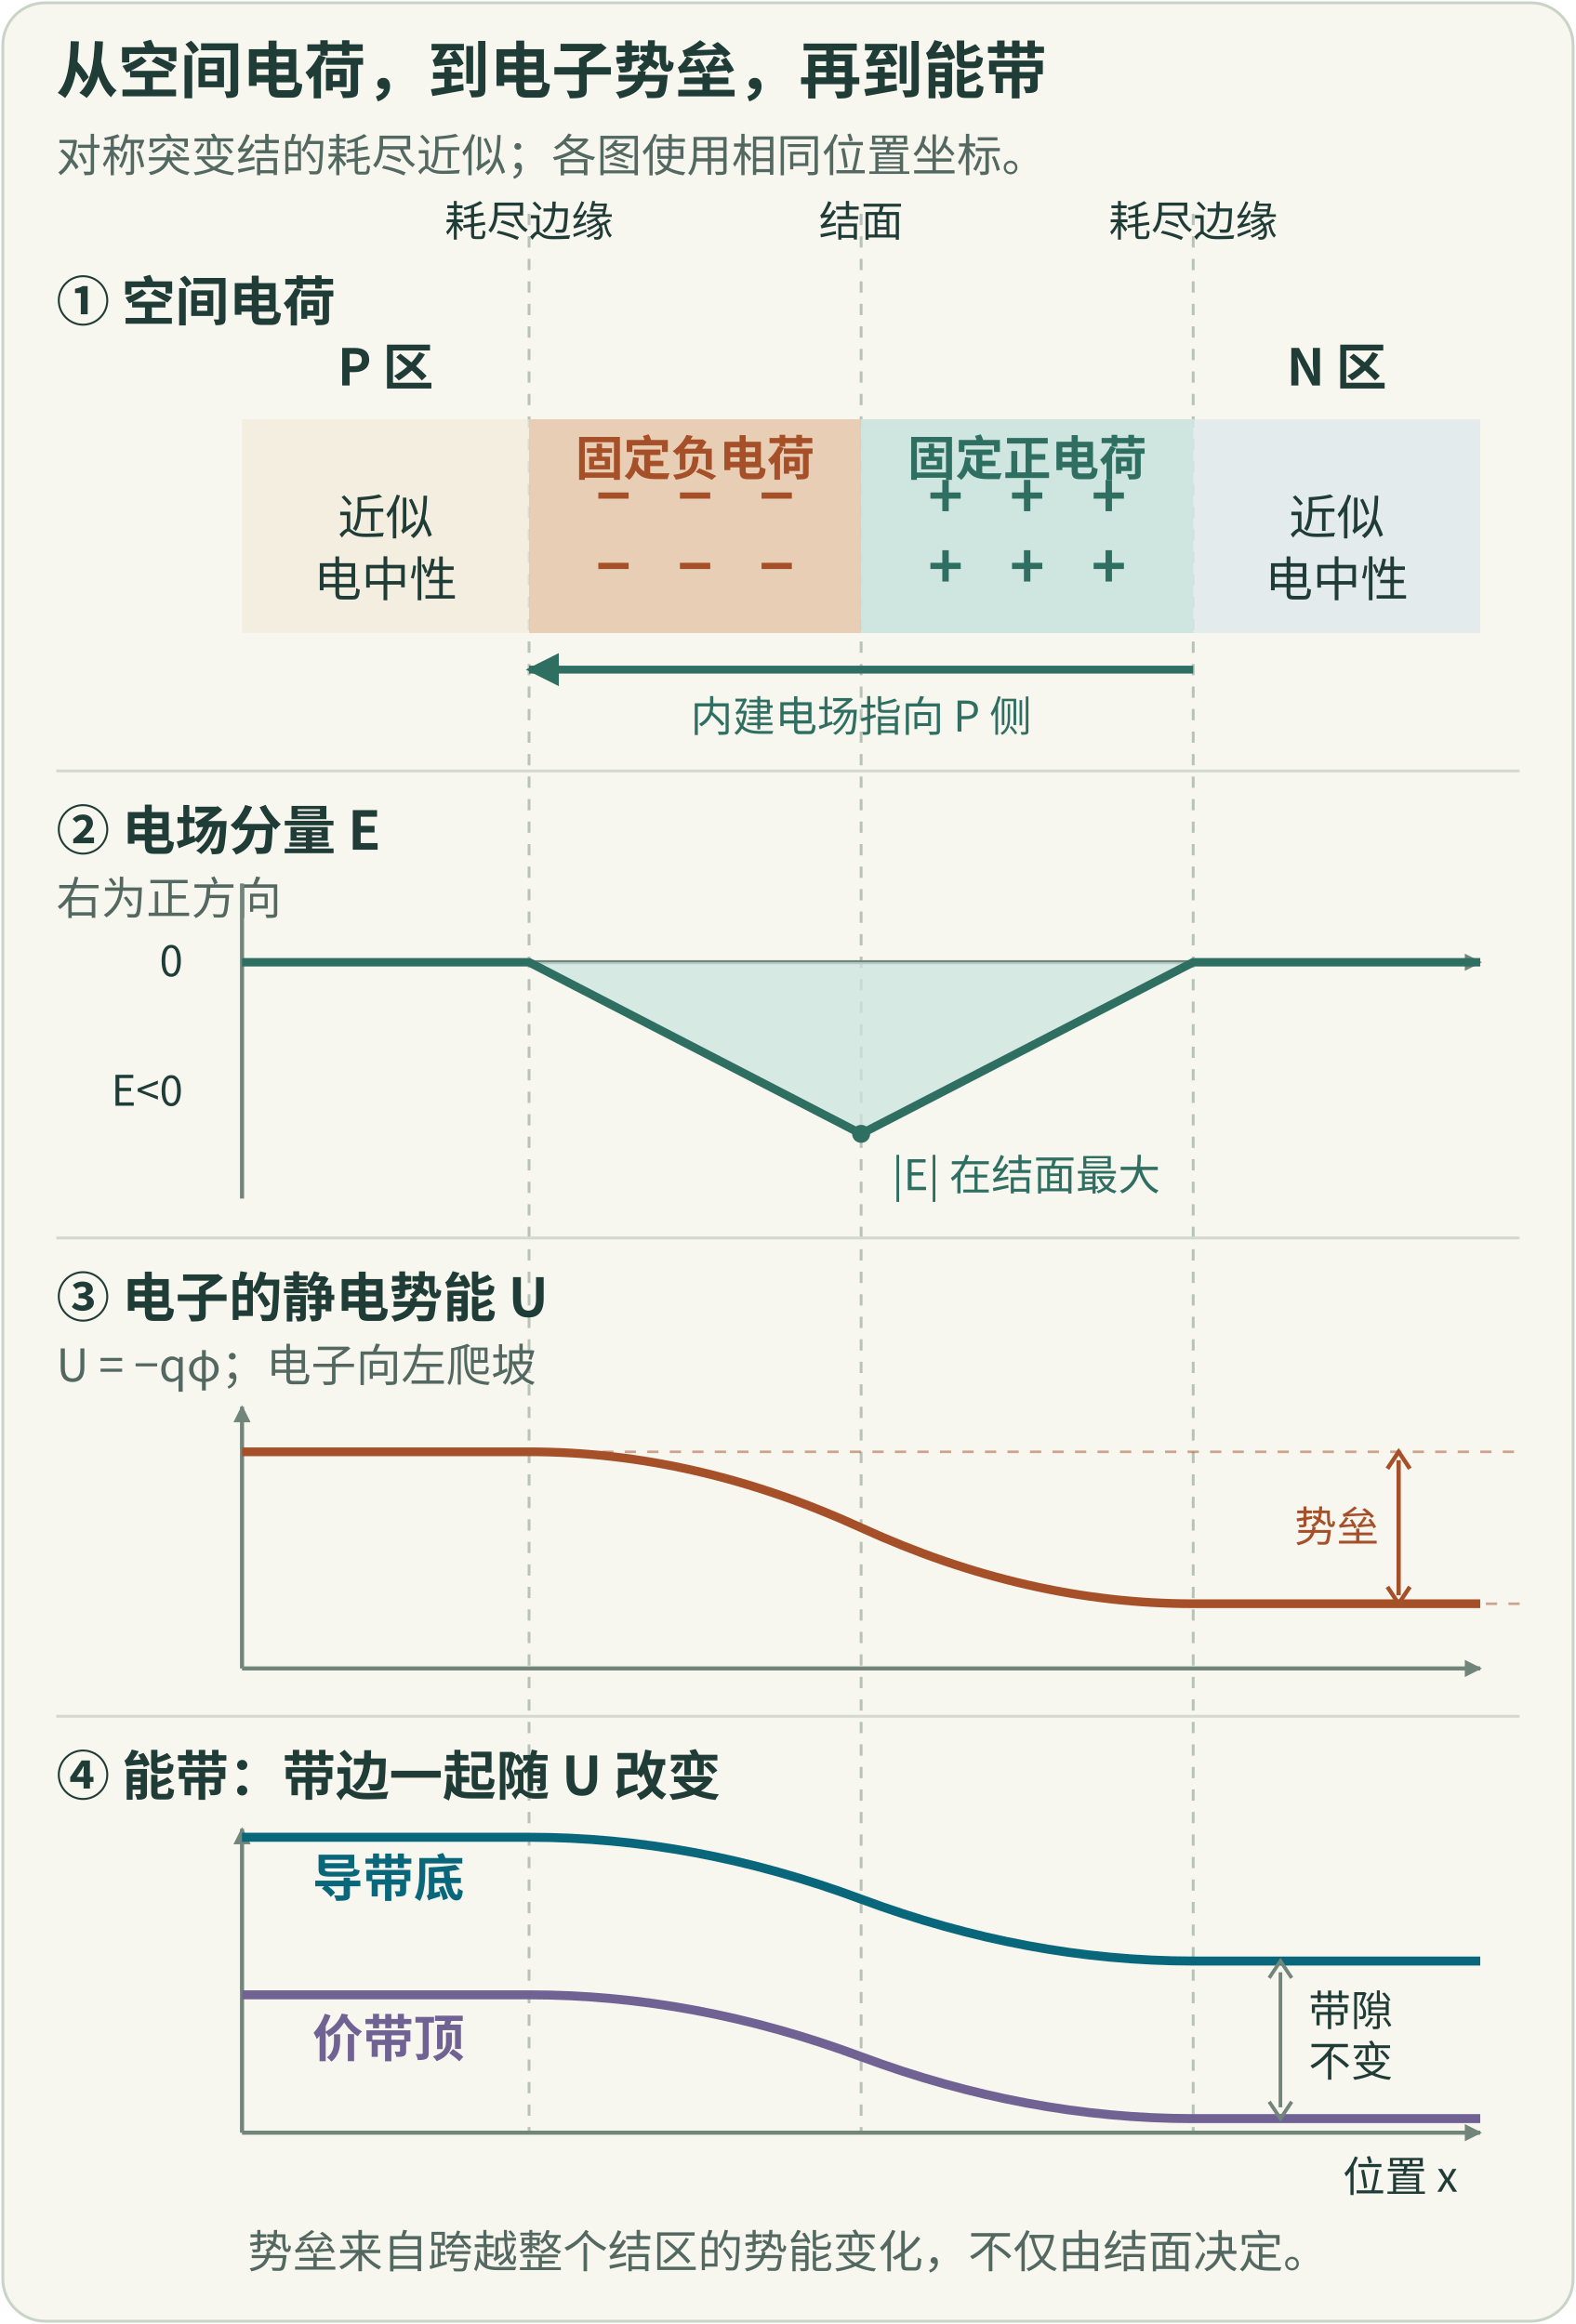
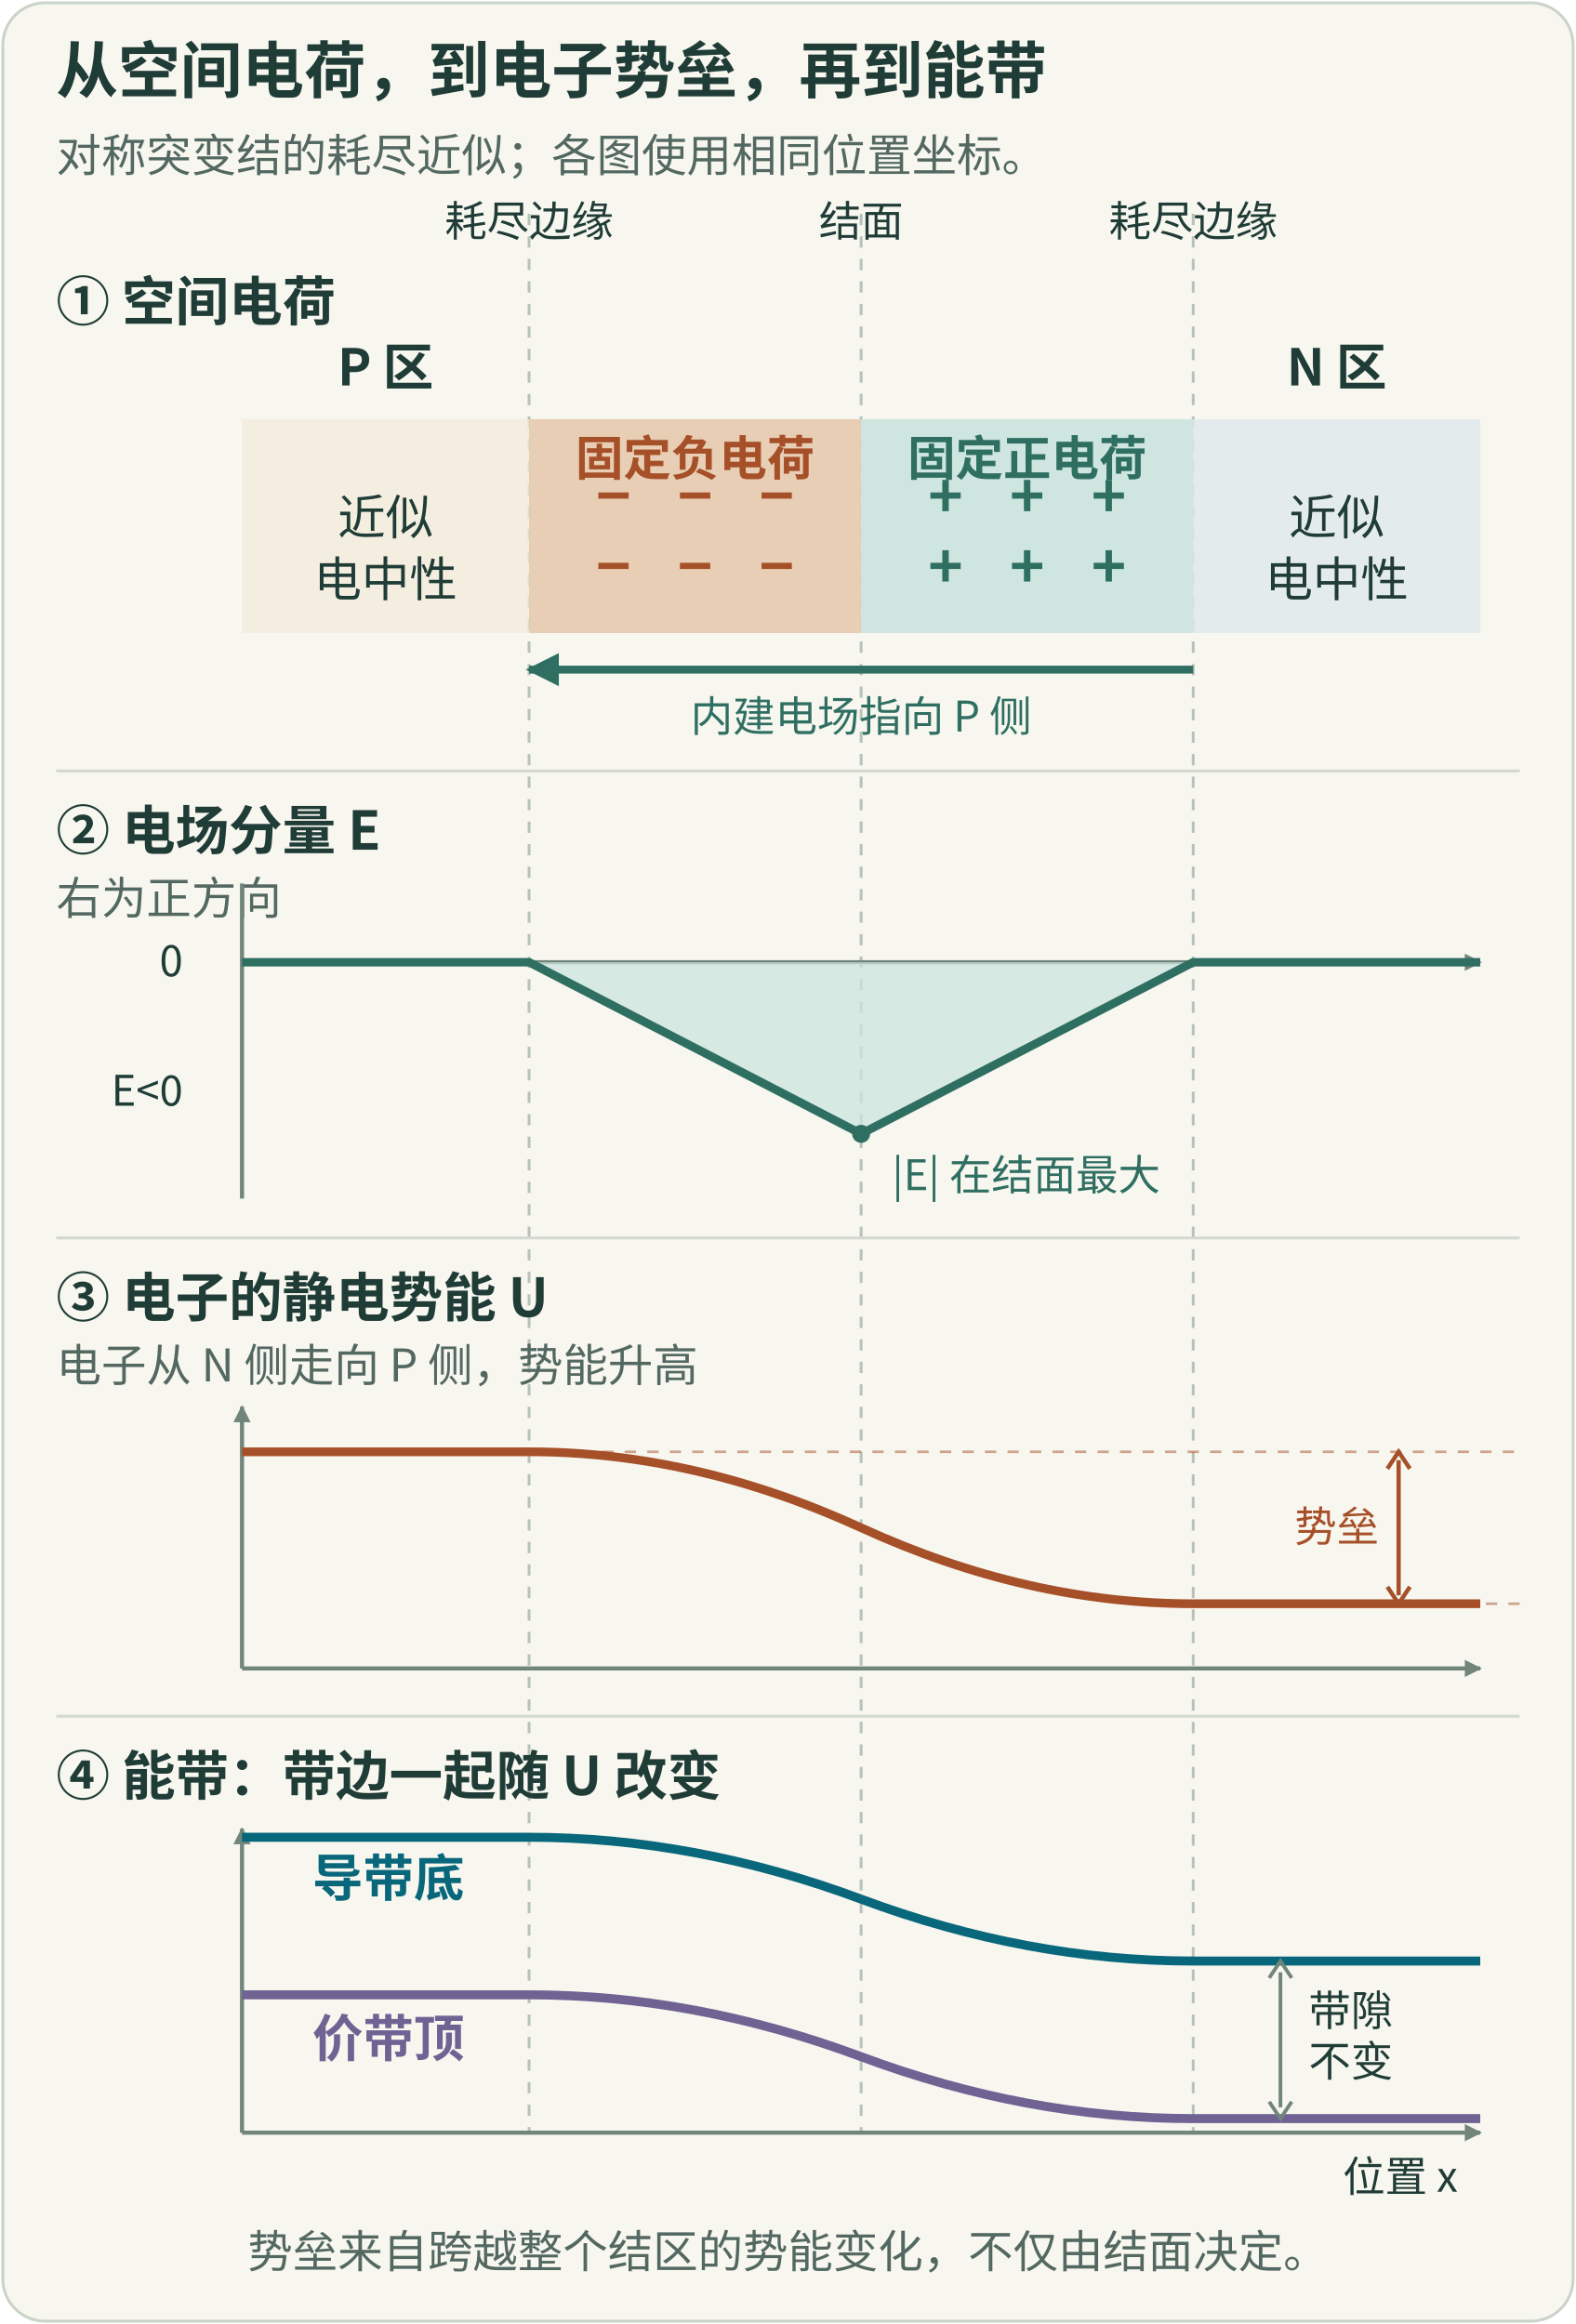
<svg xmlns="http://www.w3.org/2000/svg" width="560" height="826" viewBox="0 0 560 826" role="img" aria-labelledby="title desc" xml:lang="zh-CN">
  <style>
text {font-family:system-ui,"Noto Sans CJK SC","Microsoft YaHei",sans-serif;fill:#203c37;font-size:17px}
.title {font-size:22px;font-weight:700}
.sub {font-size:19px;font-weight:650}
.strong {font-size:18px;font-weight:650}
.muted {fill:#526861;font-size:16px}
.small {font-size:15px}
.axis {stroke:#71857b;stroke-width:1.45;fill:none}
.guide {stroke:#b7c2b9;stroke-width:1;stroke-dasharray:4 4;fill:none}
</style>
  <rect x="1" y="1" width="558" height="824" rx="15" fill="#f7f6ef" stroke="#c9d3c7" />
  <defs>
    <marker id="farr" viewBox="0 0 10 10" refX="9" refY="5" markerWidth="4.2" markerHeight="4.2" orient="auto-start-reverse">
      <path d="M0 0L10 5 0 10Z" fill="#2f6f62" />
    </marker>
    <marker id="aarr" viewBox="0 0 10 10" refX="9" refY="5" markerWidth="4.2" markerHeight="4.2" orient="auto-start-reverse">
      <path d="M0 0L10 5 0 10Z" fill="#71857b" />
    </marker>
  </defs>
  <text x="20" y="33" class="title">从空间电荷，到电子势垒，再到能带</text>
  <text x="20" y="61" class="muted">对称突变结的耗尽近似；各图使用相同位置坐标。</text>
  <path class="guide" d="M188 76V758 M306 76V758 M424 76V758" />
  <text x="188" y="84" text-anchor="middle" class="small">耗尽边缘</text>
  <text x="306" y="84" text-anchor="middle" class="small">结面</text>
  <text x="424" y="84" text-anchor="middle" class="small">耗尽边缘</text>
  <text x="20" y="114" class="sub">① 空间电荷</text>
  <text x="137" y="137" text-anchor="middle" class="strong">P 区</text>
  <text x="475" y="137" text-anchor="middle" class="strong">N 区</text>
  <rect x="86" y="149" width="220" height="76" fill="#f3e9d9" opacity=".65" />
  <rect x="306" y="149" width="220" height="76" fill="#e0e9ec" opacity=".8" />
  <rect x="188" y="149" width="118" height="76" fill="#e5c9ad" opacity=".85" />
  <rect x="306" y="149" width="118" height="76" fill="#cce4df" opacity=".9" />
  <text x="137" y="190" text-anchor="middle">近似</text>
  <text x="137" y="212" text-anchor="middle">电中性</text>
  <text x="475" y="190" text-anchor="middle">近似</text>
  <text x="475" y="212" text-anchor="middle">电中性</text>
  <g text-anchor="middle" font-weight="650">
    <text x="247" y="169" style="fill:#a65029">固定负电荷</text>
    <text x="365" y="169" style="fill:#2f6f62">固定正电荷</text>
    <text x="218" y="184" style="fill:#a65029;font-size:21px">−</text>
    <text x="336" y="184" style="fill:#2f6f62;font-size:21px">+</text>
    <text x="218" y="209" style="fill:#a65029;font-size:21px">−</text>
    <text x="336" y="209" style="fill:#2f6f62;font-size:21px">+</text>
    <text x="247" y="184" style="fill:#a65029;font-size:21px">−</text>
    <text x="365" y="184" style="fill:#2f6f62;font-size:21px">+</text>
    <text x="247" y="209" style="fill:#a65029;font-size:21px">−</text>
    <text x="365" y="209" style="fill:#2f6f62;font-size:21px">+</text>
    <text x="276" y="184" style="fill:#a65029;font-size:21px">−</text>
    <text x="394" y="184" style="fill:#2f6f62;font-size:21px">+</text>
    <text x="276" y="209" style="fill:#a65029;font-size:21px">−</text>
    <text x="394" y="209" style="fill:#2f6f62;font-size:21px">+</text>
  </g>
  <path d="M424 238H188" stroke="#2f6f62" stroke-width="2.8" marker-end="url(#farr)" />
  <text x="306" y="260" text-anchor="middle" class="small" style="fill:#2f6f62">内建电场指向 P 侧</text>
  <path d="M20 274H540" stroke="#d3d9cf" />
  <text x="20" y="302" class="sub">② 电场分量 E</text>
  <text x="20" y="325" class="muted">右为正方向</text>
  <path class="axis" d="M86 314V426 M86 342H526" marker-end="url(#aarr)" />
  <text x="65" y="347" text-anchor="end" class="small">0</text>
  <text x="65" y="393" text-anchor="end" class="small">E&lt;0</text>
  <path d="M188 342L306 403L424 342Z" fill="#cce4df" opacity=".75" />
  <path d="M86 342H188L306 403L424 342H526" stroke="#2f6f62" stroke-width="3" fill="none" stroke-linejoin="round" />
  <circle cx="306" cy="403" r="3.2" fill="#2f6f62" />
  <text x="317" y="423" class="small" style="fill:#2f6f62">|E| 在结面最大</text>
  <path d="M20 440H540" stroke="#d3d9cf" />
  <text x="20" y="468" class="sub">③ 电子的静电势能 U</text>
-   <text x="20" y="491" class="muted">U = −qφ；电子向左爬坡</text>
+   <text x="20" y="491" class="muted">电子从 N 侧走向 P 侧，势能升高</text>
  <path class="axis" d="M86 593V500" marker-end="url(#aarr)" />
  <path class="axis" d="M86 593H526" marker-end="url(#aarr)" />
  <path d="M86 516H188Q247 516 306 543Q365 570 424 570H526" fill="none" stroke="#a65029" stroke-width="3.1" />
  <path d="M86 516H542 M424 570H542" stroke="#a65029" stroke-width=".9" stroke-dasharray="4 4" opacity=".5" />
  <path d="M497 519V567" stroke="#a65029" stroke-width="1.5" />
  <path d="M493 522L497 516L501 522 M493 564L497 570L501 564" fill="none" stroke="#a65029" stroke-width="1.5" />
  <text x="490" y="548" text-anchor="end" class="small" style="fill:#a65029">势垒</text>
  <path d="M20 610H540" stroke="#d3d9cf" />
  <text x="20" y="638" class="sub">④ 能带：带边一起随 U 改变</text>
  <path class="axis" d="M86 758V650" marker-end="url(#aarr)" />
  <path class="axis" d="M86 758H526" marker-end="url(#aarr)" />
  <path d="M86 653H188Q247 653 306 675Q365 697 424 697H526" fill="none" stroke="#09677b" stroke-width="3.2" />
  <path d="M86 709H188Q247 709 306 731Q365 753 424 753H526" fill="none" stroke="#706394" stroke-width="3.2" />
  <text x="111" y="674" class="strong" style="fill:#09677b">导带底</text>
  <text x="111" y="731" class="strong" style="fill:#706394">价带顶</text>
  <path d="M455 701V749 M451 703L455 697L459 703 M451 747L455 753L459 747" stroke="#71857b" stroke-width="1.3" fill="none" />
  <text x="465" y="720" class="small">带隙</text>
  <text x="465" y="738" class="small">不变</text>
  <text x="518" y="779" text-anchor="end" class="small">位置 x</text>
  <text x="280" y="806" text-anchor="middle" class="muted">势垒来自跨越整个结区的势能变化，不仅由结面决定。</text>
</svg>
